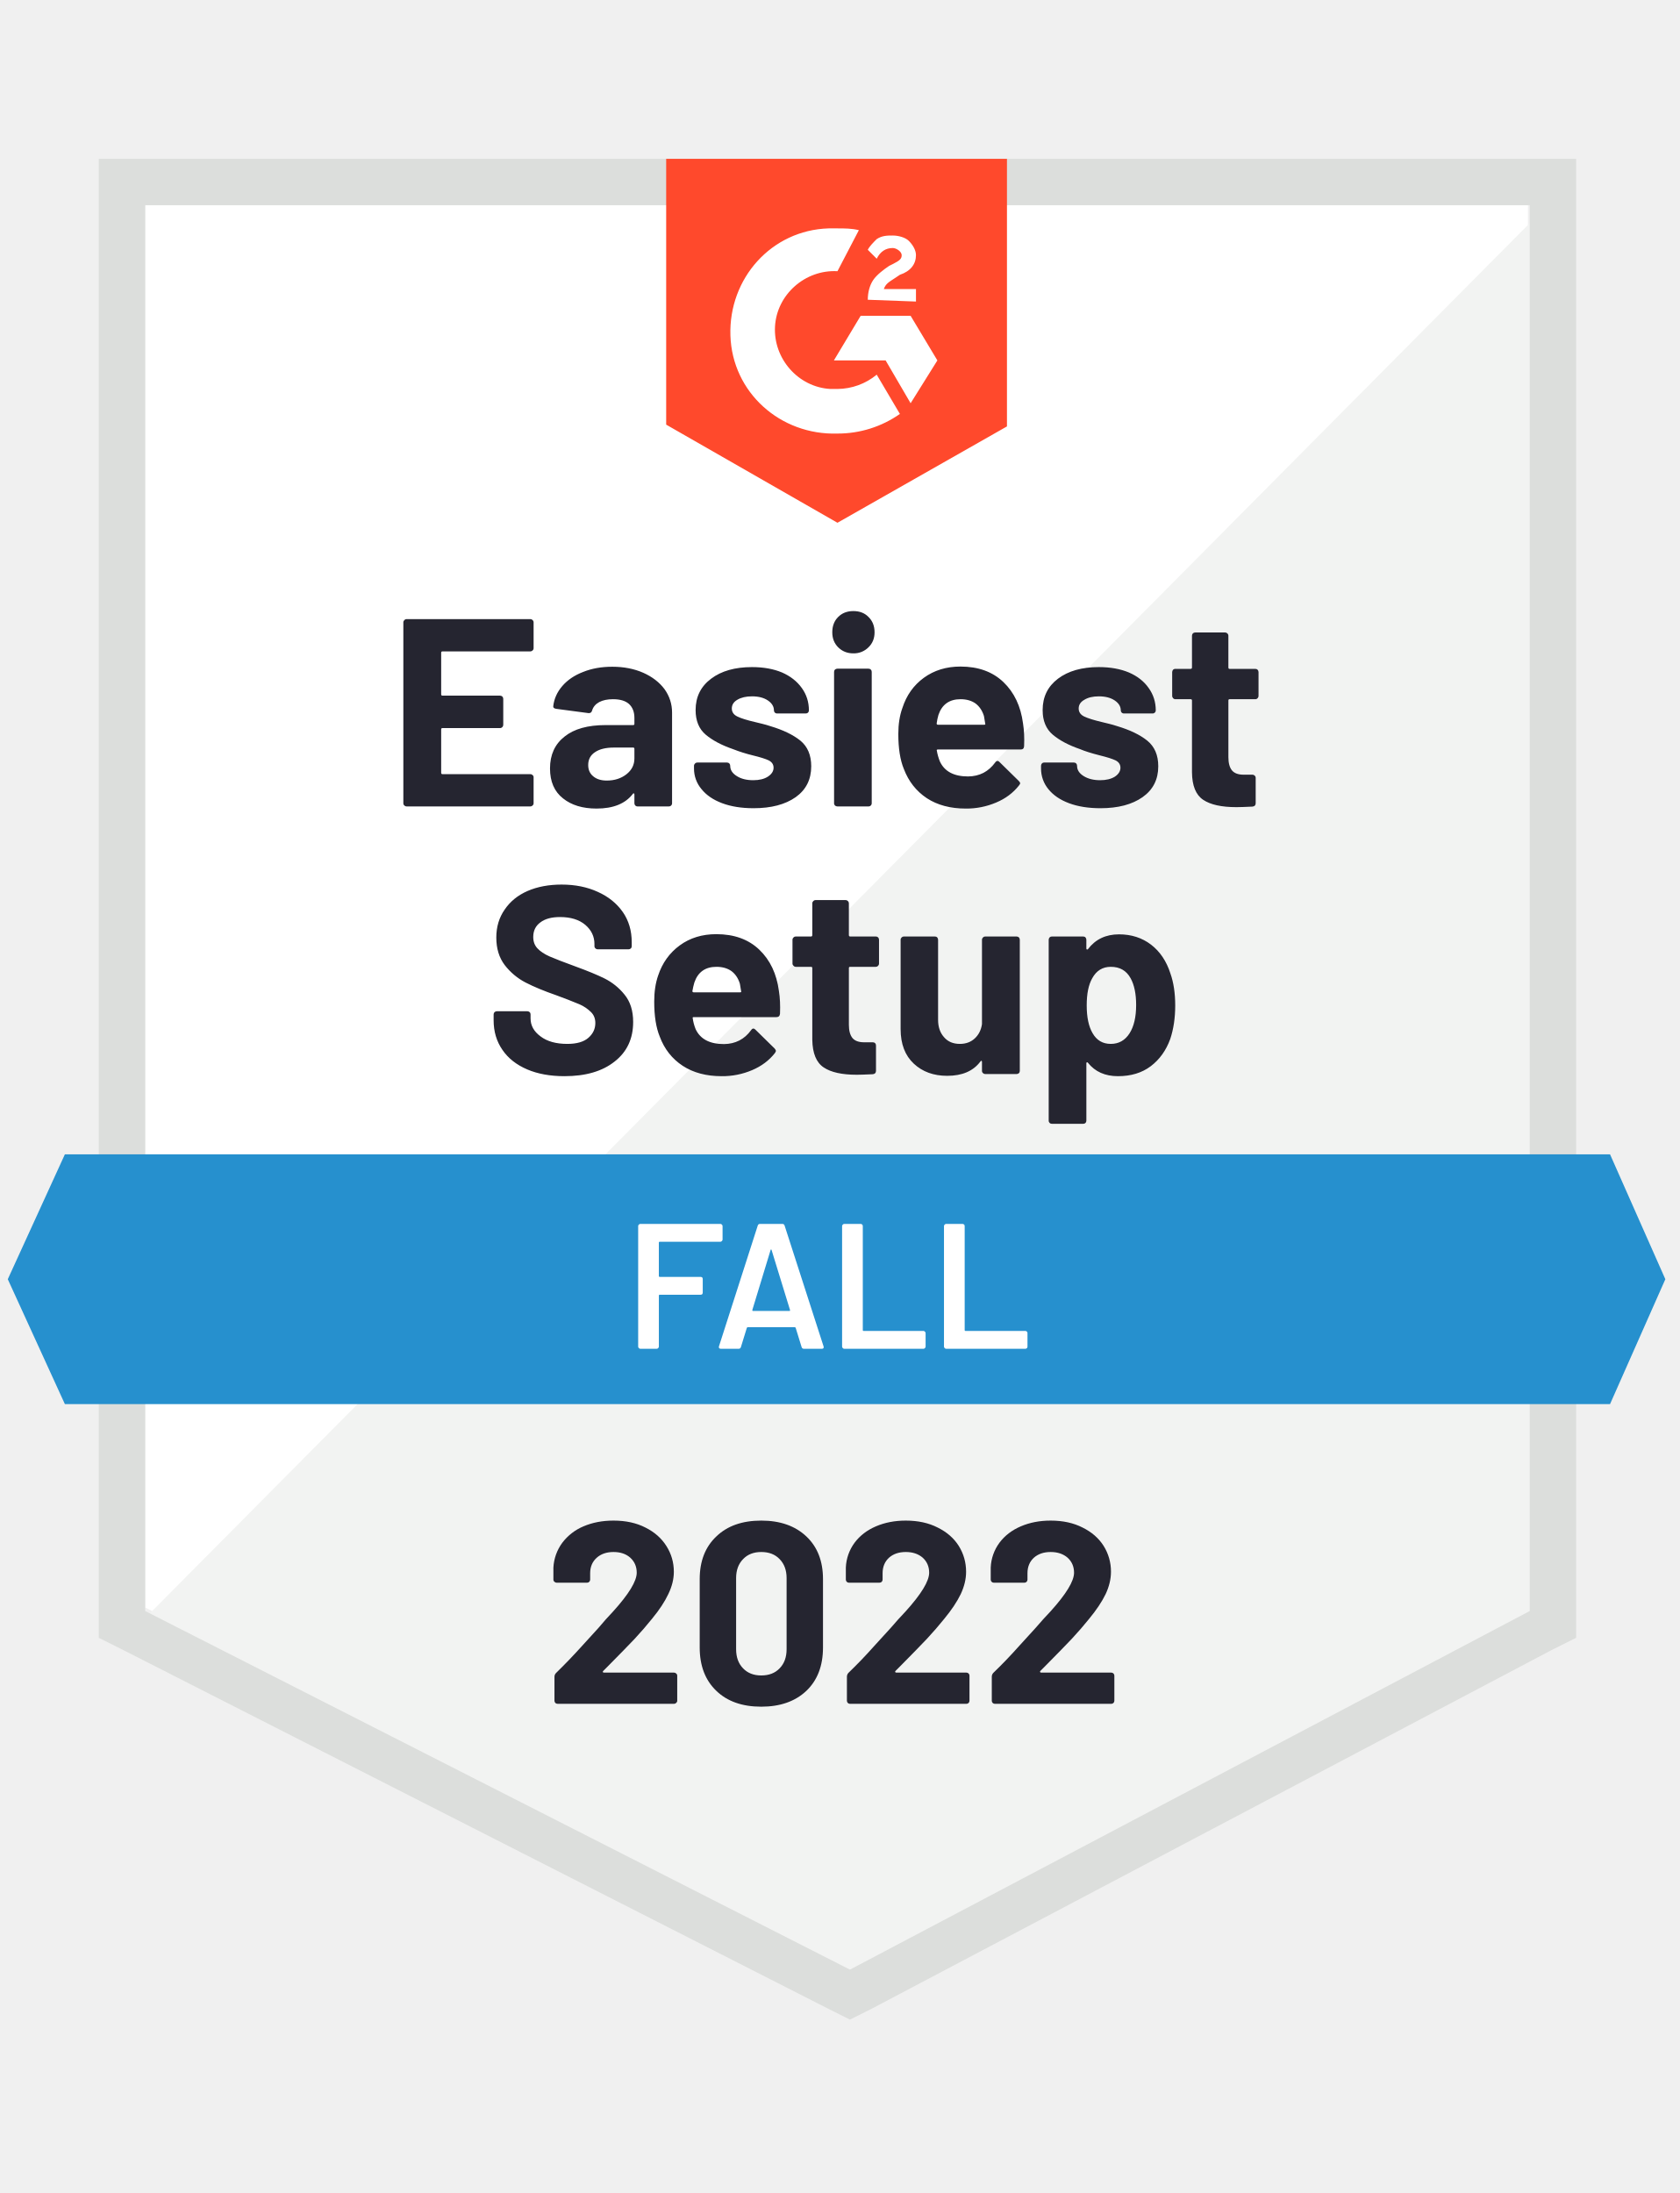
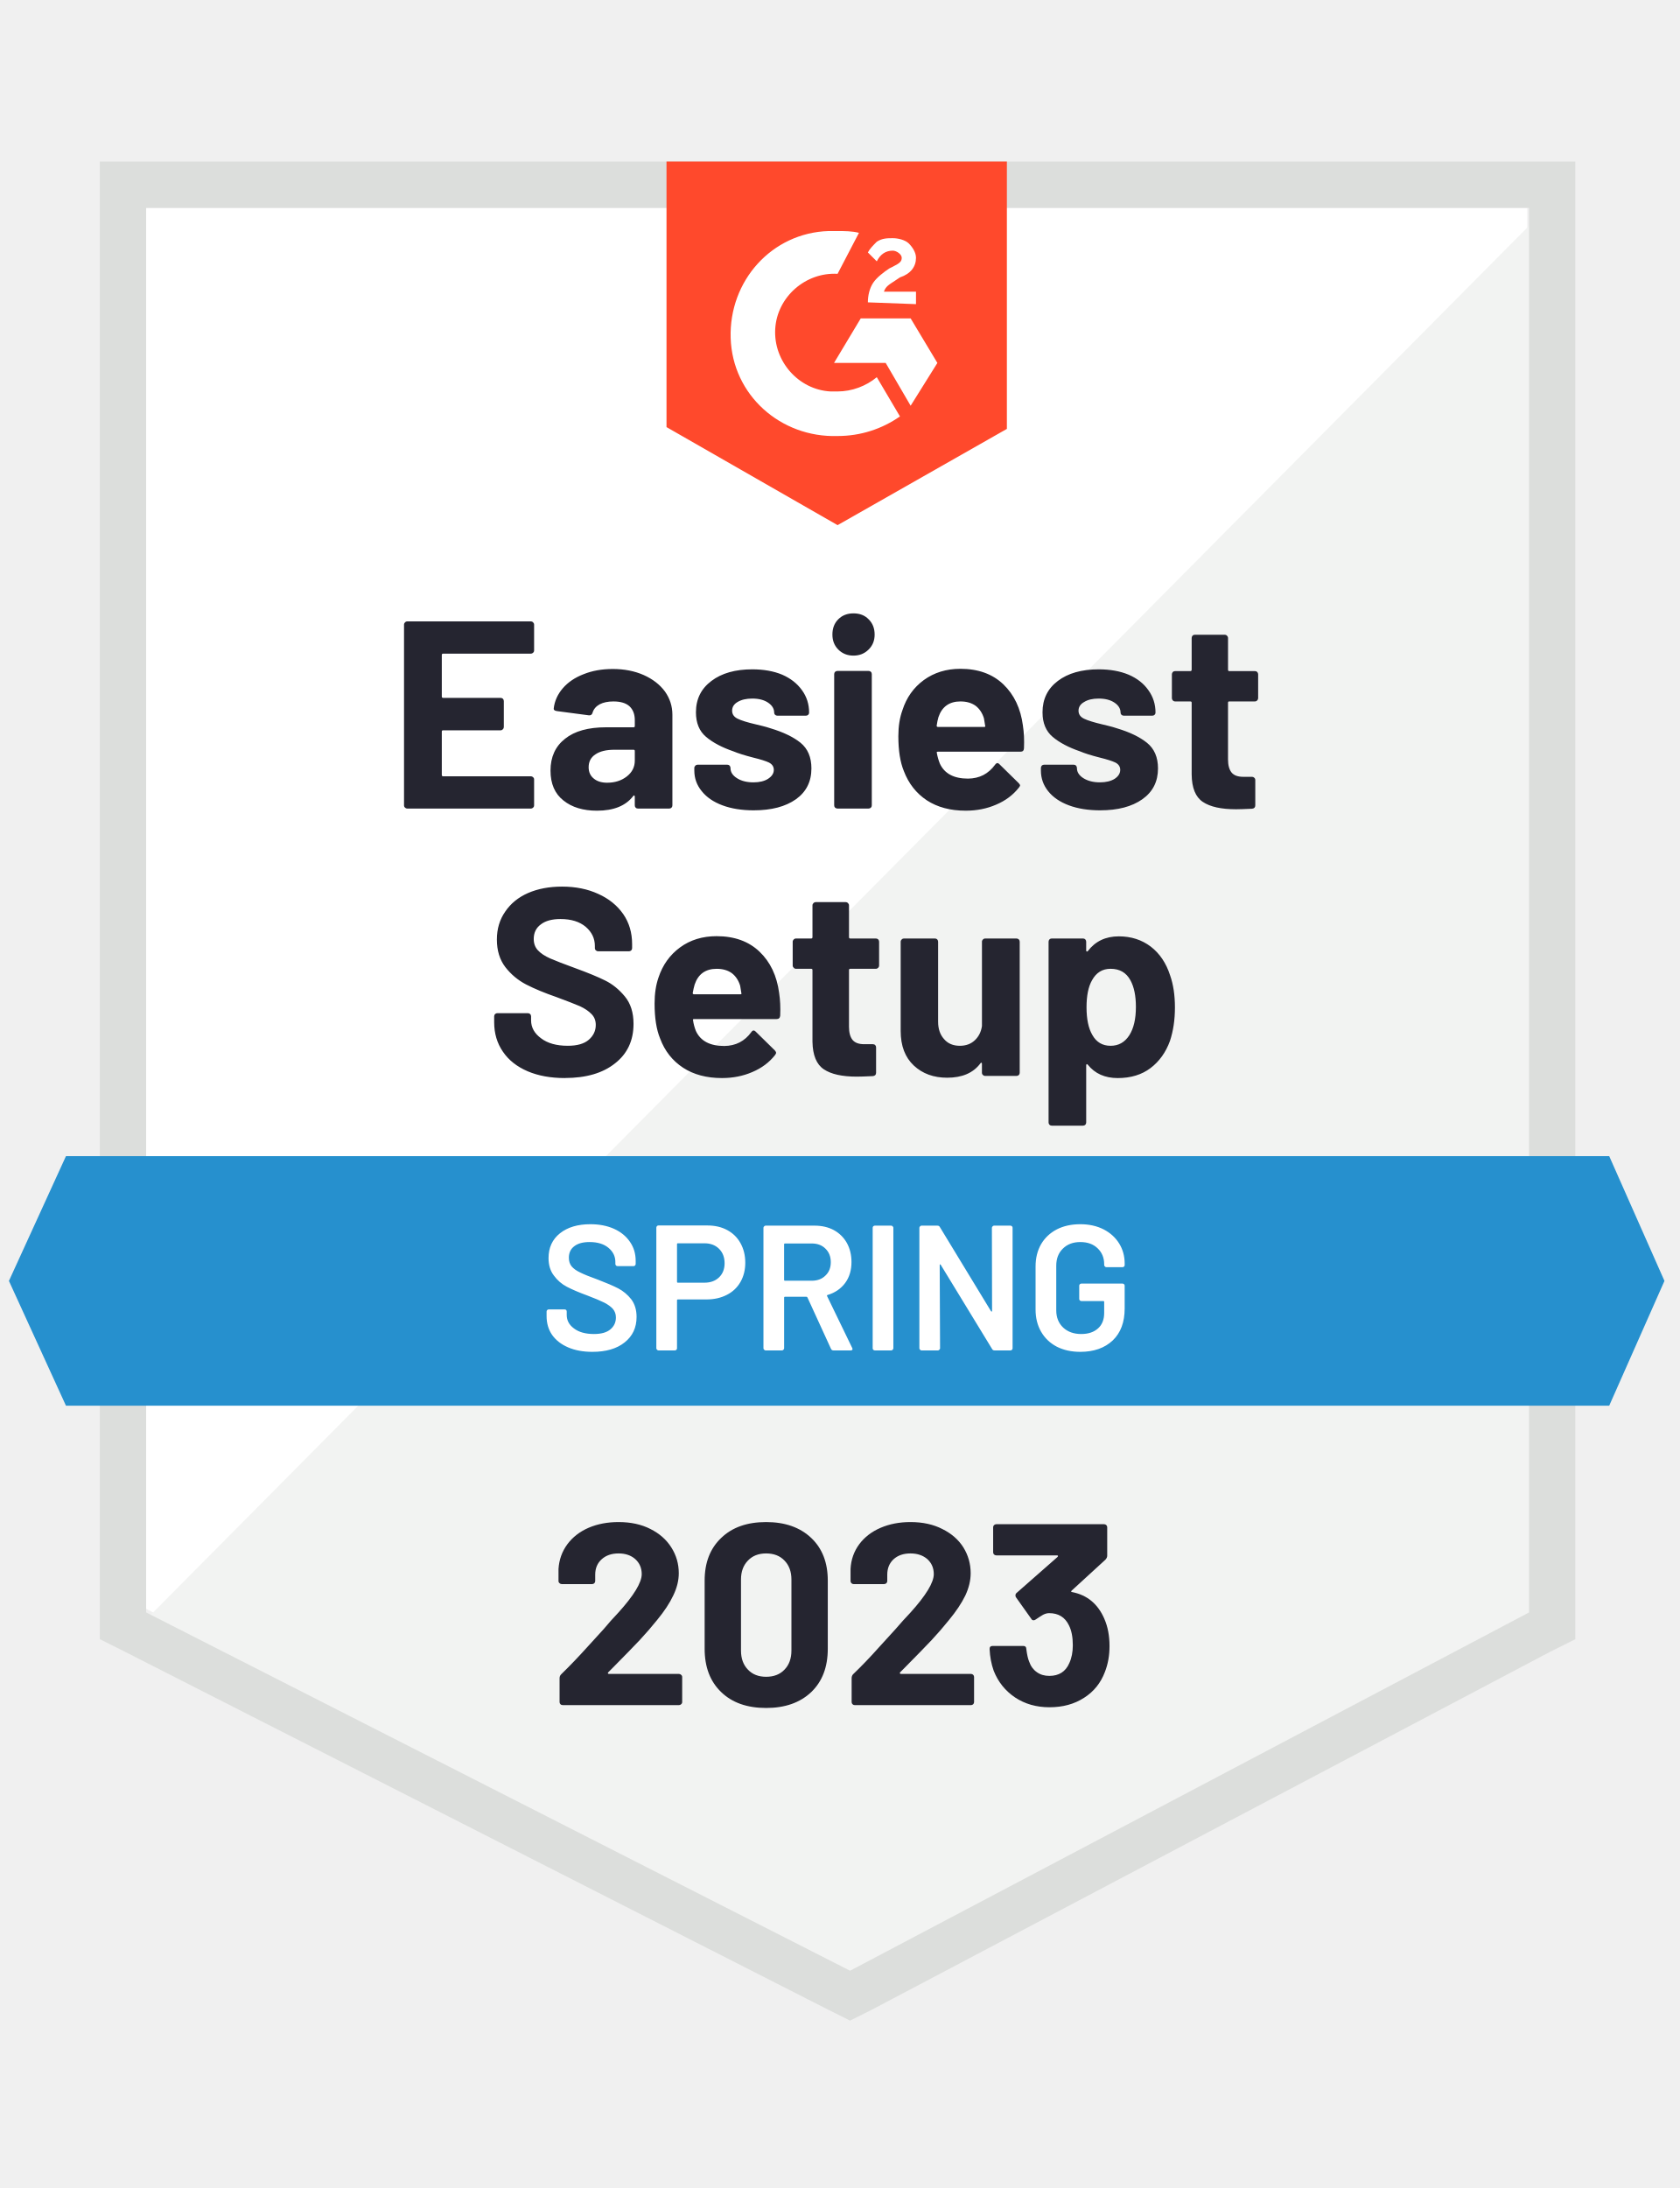
- <svg xmlns="http://www.w3.org/2000/svg" fill="none" viewBox="0 0 121 158">
-   <g clip-path="url(#clip0_824_31746)">
-     <path d="m10.458 115.815 50.772 25.836 48.845-25.836V14.785H10.458v101.03Z" fill="#fff" />
-     <path d="M111.103 15.17 9.43 117.615l52.7 26.093 48.973-25.065V15.17Z" fill="#F2F3F2" />
-     <path d="M7.116 48.46V118l1.8.9 50.772 25.836 1.543.772 1.542-.772 48.973-25.836 1.8-.9V11.442H7.116V48.46Zm3.342 67.611V14.784h99.746V116.07l-48.973 25.836-50.773-25.836Z" fill="#DCDEDC" />
-     <path d="M60.33 16.455c.515 0 1.03 0 1.543.128l-1.542 2.957c-2.314-.129-4.37 1.67-4.499 3.984-.128 2.314 1.671 4.37 3.985 4.5h.514a4.492 4.492 0 0 0 2.828-1.03l1.67 2.829a7.792 7.792 0 0 1-4.498 1.414c-4.113.128-7.584-2.957-7.712-7.07-.129-4.113 2.956-7.584 7.07-7.712h.642Zm5.271 6.298 1.928 3.214-1.928 3.085-1.8-3.085h-3.727l1.928-3.214H65.6Zm-3.085-1.157c0-.514.129-1.028.386-1.414.257-.385.77-.77 1.156-1.028l.258-.128c.514-.258.642-.386.642-.643s-.385-.514-.642-.514c-.515 0-.9.257-1.157.771l-.643-.643c.129-.257.386-.514.643-.77.385-.258.771-.258 1.157-.258.385 0 .9.128 1.156.386.258.257.515.642.515 1.028 0 .643-.386 1.157-1.157 1.414l-.386.257c-.386.257-.643.386-.771.771h2.314v.9l-3.47-.129Zm-2.185 16.068 12.211-6.942v-19.28h-24.55v19.152l12.339 7.07Z" fill="#FF492C" />
-     <path d="M115.988 83.167H4.674L.561 92.164l4.113 8.998h111.314l3.984-8.998-3.984-8.997Z" fill="#2690CE" />
-     <path d="M40.664 77.536c-1.028 0-1.924-.163-2.686-.488-.78-.335-1.376-.806-1.787-1.414-.42-.609-.63-1.316-.63-2.121v-.424c0-.069.022-.124.065-.167a.257.257 0 0 1 .167-.065h2.198c.06 0 .115.022.167.065a.226.226 0 0 1 .064.167v.282c0 .515.24.947.72 1.299.471.36 1.114.54 1.928.54.677 0 1.183-.146 1.517-.438.334-.29.501-.646.501-1.066 0-.317-.103-.579-.308-.784a2.742 2.742 0 0 0-.836-.566 40.19 40.19 0 0 0-1.684-.655c-.865-.3-1.598-.605-2.198-.913a4.533 4.533 0 0 1-1.504-1.26c-.402-.531-.604-1.19-.604-1.98 0-.77.202-1.443.604-2.017.395-.583.943-1.029 1.646-1.337.71-.309 1.53-.463 2.455-.463.976 0 1.846.176 2.609.527.763.343 1.363.827 1.8 1.453.428.617.642 1.34.642 2.172v.283a.226.226 0 0 1-.064.167.256.256 0 0 1-.167.064h-2.211a.226.226 0 0 1-.167-.064.207.207 0 0 1-.077-.167v-.154c0-.54-.219-.999-.656-1.376-.445-.377-1.054-.565-1.825-.565-.608 0-1.08.128-1.414.385-.343.249-.514.6-.514 1.054 0 .326.098.596.296.81.205.223.5.42.886.591.395.172 1.003.407 1.826.707.917.334 1.632.63 2.146.887a4.32 4.32 0 0 1 1.414 1.144c.42.506.63 1.165.63 1.98 0 1.208-.446 2.159-1.337 2.853-.882.703-2.086 1.054-3.612 1.054Zm15.45-6.131c.078.488.103 1.032.078 1.632-.017.163-.103.244-.257.244h-5.952c-.077 0-.102.03-.077.09.034.258.103.515.206.772.334.72 1.015 1.08 2.044 1.08.822-.01 1.474-.343 1.953-1.003.052-.077.107-.116.167-.116.043 0 .09.026.142.077l1.388 1.363c.06.068.09.128.09.18 0 .025-.026.077-.077.154-.42.531-.964.938-1.633 1.221a5.442 5.442 0 0 1-2.197.437c-1.106 0-2.04-.248-2.803-.745-.77-.506-1.324-1.209-1.658-2.108-.265-.643-.398-1.483-.398-2.52 0-.711.094-1.337.282-1.876.3-.909.819-1.633 1.556-2.173.737-.54 1.615-.81 2.635-.81 1.285 0 2.318.373 3.098 1.119.78.745 1.25 1.74 1.413 2.982Zm-4.498-1.748c-.806 0-1.337.377-1.594 1.13a5.607 5.607 0 0 0-.142.618c0 .06.035.09.103.09h3.33c.076 0 .102-.03.076-.09-.06-.369-.09-.549-.09-.54-.12-.386-.32-.685-.604-.9-.29-.205-.65-.308-1.08-.308Zm11.71-.232a.21.21 0 0 1-.065.155.233.233 0 0 1-.167.077h-1.85c-.06 0-.09.03-.09.09v4.087c0 .42.085.737.256.951.172.206.45.309.836.309h.63c.068 0 .124.021.167.064a.226.226 0 0 1 .064.167v1.825c0 .146-.077.228-.231.245-.54.025-.926.038-1.157.038-1.063 0-1.855-.175-2.378-.527-.532-.351-.806-1.015-.823-1.992v-5.167c0-.06-.03-.09-.09-.09h-1.105a.195.195 0 0 1-.154-.077.194.194 0 0 1-.078-.155v-1.722c0-.06.026-.116.078-.167a.21.21 0 0 1 .154-.064h1.105c.06 0 .09-.035.09-.103V65.08c0-.06.026-.116.077-.167a.21.21 0 0 1 .154-.065h2.173a.21.21 0 0 1 .154.065.233.233 0 0 1 .077.167v2.288c0 .068.03.103.09.103h1.851c.06 0 .116.021.167.064a.256.256 0 0 1 .064.167v1.722Zm7.416-1.722c0-.06.026-.116.077-.167a.21.21 0 0 1 .154-.064h2.263c.06 0 .115.021.167.064a.256.256 0 0 1 .064.167v9.447a.226.226 0 0 1-.064.168.256.256 0 0 1-.167.064h-2.263a.21.21 0 0 1-.154-.064.207.207 0 0 1-.077-.168v-.655c0-.034-.013-.056-.038-.064-.026-.009-.052.008-.078.051-.514.686-1.31 1.028-2.39 1.028-.977 0-1.779-.291-2.404-.874-.634-.59-.951-1.422-.951-2.493v-6.44c0-.06.025-.116.077-.167a.21.21 0 0 1 .154-.064h2.237c.068 0 .124.021.167.064a.256.256 0 0 1 .064.167v5.771c0 .514.142.93.424 1.247.274.326.656.489 1.144.489.437 0 .797-.133 1.08-.399.283-.266.454-.608.514-1.028v-6.08Zm13.574 2.43c.231.65.347 1.422.347 2.313 0 .891-.12 1.697-.36 2.416-.3.823-.767 1.474-1.401 1.954s-1.423.72-2.365.72c-.926 0-1.646-.321-2.16-.964-.025-.034-.051-.047-.077-.038-.026.008-.038.034-.038.077v4.126a.226.226 0 0 1-.065.167.226.226 0 0 1-.167.064h-2.25a.226.226 0 0 1-.166-.064.226.226 0 0 1-.065-.167V67.703c0-.06.022-.116.065-.167a.226.226 0 0 1 .167-.064h2.25c.068 0 .123.021.166.064a.256.256 0 0 1 .064.167v.63c0 .043.013.068.04.077.025.008.05 0 .076-.026.54-.711 1.286-1.067 2.237-1.067.891 0 1.662.249 2.313.746.643.497 1.106 1.187 1.389 2.07Zm-2.944 4.318c.317-.497.476-1.178.476-2.043 0-.806-.133-1.449-.399-1.929-.3-.548-.775-.822-1.427-.822-.59 0-1.036.274-1.336.822-.266.463-.399 1.114-.399 1.954 0 .857.142 1.525.424 2.005.292.514.729.772 1.311.772.575 0 1.024-.253 1.35-.759ZM38.441 46.7a.207.207 0 0 1-.078.167.21.21 0 0 1-.154.064h-6.337c-.06 0-.09.035-.09.103v2.982c0 .069.03.103.09.103h4.152c.06 0 .116.022.167.064a.256.256 0 0 1 .064.167v1.864a.226.226 0 0 1-.064.167.233.233 0 0 1-.167.077h-4.152c-.06 0-.09.03-.09.09v3.124c0 .068.03.103.09.103h6.337a.21.21 0 0 1 .154.064.194.194 0 0 1 .078.154v1.877a.207.207 0 0 1-.078.167.21.21 0 0 1-.154.064h-8.92a.21.21 0 0 1-.155-.064.207.207 0 0 1-.077-.167V44.836c0-.06.026-.115.078-.167a.21.21 0 0 1 .154-.064h8.92a.21.21 0 0 1 .154.064.233.233 0 0 1 .078.167V46.7Zm5.668 1.337c.831 0 1.577.145 2.237.437.65.291 1.16.685 1.53 1.182.36.506.54 1.067.54 1.684v6.53a.226.226 0 0 1-.065.167.226.226 0 0 1-.167.064h-2.25a.226.226 0 0 1-.167-.064.226.226 0 0 1-.064-.167v-.63c0-.043-.013-.069-.039-.077-.025-.017-.051-.004-.077.039-.54.702-1.41 1.053-2.609 1.053-1.003 0-1.808-.244-2.416-.732-.626-.489-.939-1.208-.939-2.16 0-.985.352-1.752 1.054-2.3.686-.549 1.671-.823 2.956-.823h1.98c.06 0 .09-.03.09-.09v-.424c0-.429-.129-.763-.386-1.003-.257-.231-.642-.347-1.157-.347-.394 0-.724.069-.99.206-.265.145-.436.347-.513.604-.035.137-.12.201-.257.193l-2.327-.309c-.154-.026-.227-.086-.218-.18.06-.54.278-1.028.655-1.465.377-.437.878-.776 1.504-1.015.617-.249 1.315-.373 2.095-.373Zm-.398 8.2c.557 0 1.028-.15 1.414-.45.385-.3.578-.68.578-1.143v-.694c0-.06-.03-.09-.09-.09h-1.388c-.583 0-1.037.11-1.363.334-.325.214-.488.522-.488.925 0 .343.12.613.36.81.24.206.565.308.977.308Zm10.578 1.993c-.865 0-1.62-.12-2.262-.36-.643-.24-1.14-.579-1.491-1.016a2.281 2.281 0 0 1-.54-1.49v-.193c0-.06.026-.116.077-.167a.21.21 0 0 1 .154-.065h2.147c.069 0 .124.022.167.065a.256.256 0 0 1 .064.167v.012c0 .292.159.536.476.733.308.197.703.296 1.183.296.437 0 .788-.086 1.054-.257.274-.18.41-.395.41-.643 0-.231-.115-.407-.346-.527-.231-.111-.613-.231-1.144-.36a11.06 11.06 0 0 1-1.427-.45c-.822-.283-1.478-.63-1.967-1.041-.488-.411-.732-1.003-.732-1.774 0-.951.373-1.705 1.118-2.262.737-.557 1.718-.836 2.944-.836.822 0 1.542.129 2.159.386.608.266 1.084.639 1.427 1.118.343.472.514 1.011.514 1.62a.21.21 0 0 1-.064.154.226.226 0 0 1-.167.064h-2.057a.226.226 0 0 1-.167-.064.21.21 0 0 1-.064-.154c0-.283-.146-.523-.437-.72-.292-.197-.673-.296-1.144-.296-.429 0-.78.082-1.054.245-.266.154-.399.364-.399.63 0 .257.133.45.399.578.257.129.698.266 1.324.411.137.035.295.073.475.116.18.043.373.099.579.167.916.274 1.636.621 2.159 1.041.523.429.784 1.046.784 1.851 0 .951-.373 1.692-1.118 2.224-.754.531-1.766.797-3.034.797Zm7.185-11.157c-.436 0-.8-.146-1.092-.437-.283-.283-.424-.643-.424-1.08 0-.454.141-.823.424-1.105.283-.283.647-.425 1.093-.425.454 0 .818.142 1.092.424.291.283.437.652.437 1.106 0 .437-.145.797-.437 1.08a1.483 1.483 0 0 1-1.093.437ZM60.319 58.1a.256.256 0 0 1-.167-.064.226.226 0 0 1-.065-.167v-9.46c0-.07.022-.125.065-.168a.256.256 0 0 1 .167-.064h2.25c.068 0 .123.022.166.064a.226.226 0 0 1 .064.168v9.46a.226.226 0 0 1-.064.167.226.226 0 0 1-.167.064h-2.25Zm13.38-5.977c.078.489.103 1.033.078 1.633-.009.163-.09.244-.245.244h-5.964c-.077 0-.103.03-.077.09.043.257.116.514.219.771.334.72 1.01 1.08 2.03 1.08.823-.009 1.474-.343 1.954-1.003.052-.077.112-.115.18-.115.034 0 .077.025.129.077l1.388 1.362c.069.069.103.129.103.18 0 .026-.03.077-.09.154-.42.532-.964.939-1.633 1.221a5.44 5.44 0 0 1-2.198.438c-1.105 0-2.04-.249-2.802-.746-.762-.506-1.315-1.208-1.658-2.108-.265-.643-.398-1.483-.398-2.52 0-.71.098-1.336.295-1.876.292-.908.806-1.633 1.543-2.172.745-.54 1.624-.81 2.635-.81 1.285 0 2.318.373 3.097 1.118.78.746 1.252 1.74 1.414 2.982ZM69.2 50.376c-.806 0-1.337.377-1.594 1.131a4.287 4.287 0 0 0-.129.617c0 .06.03.09.09.09h3.342c.069 0 .09-.03.064-.09-.06-.368-.09-.548-.09-.54-.12-.385-.32-.685-.604-.9-.291-.205-.65-.308-1.08-.308Zm10.077 7.854c-.865 0-1.62-.12-2.262-.36-.643-.24-1.14-.579-1.491-1.016a2.315 2.315 0 0 1-.527-1.49v-.193c0-.06.021-.116.064-.167a.226.226 0 0 1 .167-.065h2.134c.068 0 .124.022.167.065a.256.256 0 0 1 .064.167v.012c0 .292.159.536.476.733.317.197.711.296 1.182.296.437 0 .793-.086 1.067-.257.266-.18.399-.395.399-.643 0-.231-.116-.407-.347-.527-.232-.111-.609-.231-1.132-.36-.608-.154-1.084-.304-1.426-.45-.823-.283-1.478-.63-1.967-1.041-.488-.411-.733-1.003-.733-1.774 0-.951.369-1.705 1.106-2.262.737-.557 1.718-.836 2.943-.836.823 0 1.543.129 2.16.386.617.266 1.092.639 1.427 1.118.342.472.514 1.011.514 1.62a.21.21 0 0 1-.065.154.226.226 0 0 1-.167.064h-2.056a.226.226 0 0 1-.167-.064.21.21 0 0 1-.065-.154c0-.283-.145-.523-.437-.72-.291-.197-.672-.296-1.144-.296-.428 0-.775.082-1.04.245-.275.154-.412.364-.412.63 0 .257.133.45.398.578.266.129.707.266 1.324.411.137.035.296.073.476.116.18.043.373.099.578.167.917.274 1.637.621 2.16 1.041.531.429.797 1.046.797 1.851 0 .951-.377 1.692-1.131 2.224-.755.531-1.766.797-3.034.797Zm11.388-8.085a.21.21 0 0 1-.064.154.207.207 0 0 1-.167.077h-1.85c-.06 0-.09.03-.09.09v4.088c0 .42.085.736.256.95.172.206.45.31.836.31h.642a.21.21 0 0 1 .155.063.207.207 0 0 1 .077.168v1.825c0 .146-.077.227-.232.244-.54.026-.925.039-1.156.039-1.072 0-1.868-.176-2.391-.527-.531-.352-.802-1.016-.81-1.993v-5.167c0-.06-.034-.09-.103-.09h-1.093a.207.207 0 0 1-.166-.077.21.21 0 0 1-.065-.154v-1.723c0-.06.022-.115.064-.167a.226.226 0 0 1 .168-.064h1.092c.069 0 .103-.034.103-.103V45.8c0-.06.021-.115.064-.167a.226.226 0 0 1 .167-.064h2.16a.21.21 0 0 1 .154.064.233.233 0 0 1 .077.167v2.288c0 .069.03.103.09.103h1.851c.069 0 .124.021.167.064a.256.256 0 0 1 .064.167v1.723Z" fill="#252530" />
-     <path d="M52.053 89.31a.122.122 0 0 1-.051.103.122.122 0 0 1-.103.052h-4.37c-.043 0-.065.021-.065.064v2.404c0 .042.022.064.065.064h2.943c.043 0 .081.013.116.038a.188.188 0 0 1 .038.116v.977a.188.188 0 0 1-.038.116.188.188 0 0 1-.116.038H47.53c-.043 0-.065.022-.065.064v3.677a.122.122 0 0 1-.051.102.122.122 0 0 1-.103.052h-1.183a.122.122 0 0 1-.102-.052.122.122 0 0 1-.052-.102v-8.69c0-.042.017-.077.052-.102a.122.122 0 0 1 .102-.052H51.9c.043 0 .077.017.103.052.034.025.051.06.051.102v.977Zm5.861 7.867c-.085 0-.141-.043-.167-.129l-.424-1.375c-.017-.034-.038-.052-.064-.052h-3.394c-.025 0-.047.018-.064.052l-.424 1.375c-.026.086-.081.129-.167.129h-1.285c-.052 0-.09-.017-.116-.052-.026-.025-.03-.068-.013-.128l2.79-8.69c.025-.085.08-.128.166-.128h1.607c.086 0 .142.043.167.129l2.802 8.689a.142.142 0 0 1 .013.064c0 .077-.047.116-.141.116h-1.286ZM54.2 94.375c-.009.051.008.077.051.077h2.61c.05 0 .068-.026.05-.077l-1.323-4.306c-.009-.035-.022-.052-.039-.052s-.03.017-.038.052L54.2 94.375Zm6.62 2.802a.122.122 0 0 1-.103-.052.122.122 0 0 1-.052-.102v-8.69c0-.042.017-.077.052-.102a.122.122 0 0 1 .102-.052h1.183a.16.16 0 0 1 .116.052c.025.025.038.06.038.102v7.494c0 .043.022.064.064.064h4.306c.043 0 .078.018.103.052.034.026.052.06.052.103v.977a.122.122 0 0 1-.052.102.122.122 0 0 1-.103.052H60.82Zm7.339 0a.122.122 0 0 1-.103-.052.122.122 0 0 1-.051-.102v-8.69c0-.042.017-.077.051-.102a.122.122 0 0 1 .103-.052h1.182a.16.16 0 0 1 .116.052c.026.025.039.06.039.102v7.494c0 .043.021.064.064.064h4.306a.16.16 0 0 1 .116.052c.025.026.038.06.038.103v.977a.139.139 0 0 1-.038.102.16.16 0 0 1-.116.052h-5.707Z" fill="#fff" />
-     <path d="M43.453 120.391c-.025.026-.034.052-.025.077a.086.086 0 0 0 .077.039h5.051a.21.21 0 0 1 .155.064.194.194 0 0 1 .077.154v1.813c0 .06-.026.111-.077.154a.21.21 0 0 1-.155.064h-8.38a.225.225 0 0 1-.167-.064.21.21 0 0 1-.065-.154v-1.723c0-.111.039-.205.116-.282a41.849 41.849 0 0 0 1.864-1.941 93.678 93.678 0 0 1 1.195-1.311c.343-.412.694-.806 1.054-1.183 1.131-1.251 1.697-2.181 1.697-2.789 0-.437-.154-.797-.463-1.08-.308-.274-.711-.411-1.208-.411s-.9.137-1.208.411c-.317.283-.476.656-.476 1.118v.463a.21.21 0 0 1-.064.154.21.21 0 0 1-.154.065h-2.198a.21.21 0 0 1-.155-.065.194.194 0 0 1-.077-.154v-.874a3.305 3.305 0 0 1 .643-1.787 3.706 3.706 0 0 1 1.53-1.182c.642-.274 1.362-.412 2.159-.412.883 0 1.65.168 2.3.502.652.325 1.153.767 1.505 1.324.36.565.54 1.186.54 1.863 0 .523-.133 1.059-.399 1.607-.257.549-.647 1.14-1.17 1.774-.385.48-.8.96-1.246 1.44-.446.471-1.11 1.152-1.993 2.043l-.282.283Zm11.389 2.571c-1.371 0-2.45-.381-3.24-1.144-.796-.763-1.195-1.804-1.195-3.124v-4.923c0-1.293.399-2.318 1.196-3.072.788-.762 1.868-1.144 3.239-1.144 1.362 0 2.446.382 3.252 1.144.797.754 1.195 1.779 1.195 3.072v4.923c0 1.32-.398 2.361-1.195 3.124-.806.763-1.89 1.144-3.252 1.144Zm0-2.25c.557 0 .998-.171 1.324-.514.334-.342.501-.801.501-1.375v-5.129c0-.565-.167-1.019-.501-1.362-.326-.343-.767-.514-1.324-.514-.548 0-.986.171-1.311.514-.334.343-.501.797-.501 1.362v5.129c0 .574.167 1.033.5 1.375.326.343.764.514 1.312.514Zm9.666-.321c-.026.026-.03.052-.013.077.009.026.034.039.077.039h5.052a.21.21 0 0 1 .154.064.21.21 0 0 1 .064.154v1.813a.21.21 0 0 1-.064.154.21.21 0 0 1-.154.064H61.23a.21.21 0 0 1-.154-.064.21.21 0 0 1-.064-.154v-1.723c0-.111.034-.205.103-.282a34.519 34.519 0 0 0 1.863-1.941 93.006 93.006 0 0 1 1.196-1.311c.351-.412.707-.806 1.067-1.183 1.13-1.251 1.696-2.181 1.696-2.789 0-.437-.154-.797-.462-1.08-.317-.274-.724-.411-1.221-.411-.498 0-.9.137-1.209.411-.308.283-.462.656-.462 1.118v.463a.21.21 0 0 1-.065.154.226.226 0 0 1-.167.065h-2.198a.21.21 0 0 1-.154-.065.21.21 0 0 1-.064-.154v-.874a3.224 3.224 0 0 1 .63-1.787c.385-.514.9-.908 1.542-1.182.643-.274 1.358-.412 2.147-.412.882 0 1.649.168 2.3.502.66.325 1.166.767 1.517 1.324.351.565.527 1.186.527 1.863 0 .523-.129 1.059-.386 1.607-.265.549-.66 1.14-1.182 1.774-.386.48-.801.96-1.247 1.44-.445.471-1.11 1.152-1.992 2.043l-.283.283Zm10.437 0c-.025.026-.03.052-.013.077.009.026.035.039.078.039h5.051a.21.21 0 0 1 .154.064.21.21 0 0 1 .064.154v1.813a.21.21 0 0 1-.064.154.21.21 0 0 1-.154.064h-8.394a.21.21 0 0 1-.154-.064.21.21 0 0 1-.064-.154v-1.723a.41.41 0 0 1 .103-.282 34.448 34.448 0 0 0 1.864-1.941 93.678 93.678 0 0 1 1.195-1.311c.351-.412.707-.806 1.067-1.183 1.131-1.251 1.697-2.181 1.697-2.789 0-.437-.155-.797-.463-1.08-.317-.274-.724-.411-1.221-.411-.497 0-.9.137-1.209.411-.308.283-.462.656-.462 1.118v.463a.21.21 0 0 1-.064.154.226.226 0 0 1-.168.065H71.59a.21.21 0 0 1-.154-.065.21.21 0 0 1-.064-.154v-.874a3.223 3.223 0 0 1 .63-1.787c.385-.514.9-.908 1.542-1.182.643-.274 1.358-.412 2.147-.412.882 0 1.65.168 2.3.502.66.325 1.166.767 1.517 1.324a3.46 3.46 0 0 1 .527 1.863c0 .523-.128 1.059-.385 1.607-.266.549-.66 1.14-1.183 1.774-.385.48-.801.96-1.247 1.44-.445.471-1.11 1.152-1.992 2.043l-.283.283Z" fill="#252530" />
+ <svg xmlns="http://www.w3.org/2000/svg" fill="none" viewBox="0 0 139 181">
+   <g clip-path="url(#clip0_1616_33443)">
+     <path fill="#fff" d="m12.093 133.093 58.243 29.638 56.032-29.638V17.196H12.093V133.093Z" />
+     <path fill="#F2F3F2" d="M127.548 17.638 10.913 135.157l60.455 29.933 56.179-28.753V17.638Z" />
+     <path fill="#DCDEDC" d="M8.259 55.828V135.6l2.064 1.032 58.243 29.638 1.769.885 1.769-.885 56.179-29.638 2.064-1.032V13.362H8.259v42.466ZM12.093 133.388V17.196h114.423V133.388l-56.179 29.638-58.243-29.638Z" />
+     <path fill="#FF492C" d="M69.304 19.113c.59 0 1.18 0 1.769.147l-1.769 3.391c-2.654-.147-5.013 1.917-5.161 4.571-.147 2.654 1.917 5.013 4.571 5.161h.59c1.18 0 2.359-.442 3.244-1.18l1.917 3.244c-1.474 1.032-3.244 1.622-5.161 1.622-4.718.147-8.7-3.391-8.847-8.11-.147-4.718 3.391-8.7 8.11-8.847h.737Zm6.045 7.225 2.212 3.686-2.212 3.539-2.064-3.539h-4.276l2.212-3.686h4.129ZM71.811 25.011c0-.59.147-1.18.442-1.622.295-.442.885-.885 1.327-1.18l.295-.147c.59-.295.737-.442.737-.737 0-.295-.442-.59-.737-.59-.59 0-1.032.295-1.327.885l-.737-.737c.147-.295.442-.59.737-.885.442-.295.885-.295 1.327-.295.442 0 1.032.147 1.327.442.295.295.59.737.59 1.18 0 .737-.442 1.327-1.327 1.622l-.442.295c-.442.295-.737.442-.885.885h2.654v1.032l-3.981-.147Zm-2.507 18.431 14.008-7.962V13.362H55.149v21.97l14.155 8.11Z" />
+     <path fill="#2690CE" d="M133.151 95.64H5.458L.739 105.962l4.718 10.321H133.151l4.571-10.321-4.571-10.322Z" />
+     <path fill="#252530" d="M46.744 89.181c-1.18 0-2.207-.187-3.082-.56-.894-.383-1.578-.924-2.05-1.622-.482-.698-.723-1.509-.723-2.433v-.487c0-.079.025-.142.074-.192.059-.049.123-.074.192-.074h2.522c.069 0 .133.025.192.074.049.049.074.113.074.192v.324c0 .59.275 1.086.826 1.489.541.413 1.278.619 2.212.619.777 0 1.357-.167 1.74-.501.383-.334.575-.742.575-1.224 0-.364-.118-.664-.354-.899-.236-.246-.555-.462-.958-.649-.413-.177-1.057-.428-1.932-.752-.993-.344-1.833-.693-2.521-1.047-.678-.354-1.253-.836-1.725-1.445-.462-.61-.693-1.366-.693-2.271 0-.885.231-1.656.693-2.315.452-.668 1.081-1.18 1.887-1.534.816-.354 1.755-.531 2.816-.531 1.121 0 2.118.202 2.993.605.875.393 1.563.949 2.064 1.666.491.708.737 1.538.737 2.492v.324c0 .079-.025.142-.074.192-.059.049-.123.074-.192.074h-2.536c-.079 0-.142-.025-.192-.074-.059-.049-.088-.113-.088-.192v-.177c0-.619-.251-1.145-.752-1.578-.511-.432-1.209-.649-2.094-.649-.698 0-1.239.147-1.622.442-.393.285-.59.688-.59 1.209 0 .373.113.683.339.929.236.256.575.482 1.017.678.452.197 1.15.467 2.094.811 1.052.383 1.873.723 2.462 1.017.6.295 1.14.732 1.622 1.312.482.58.723 1.337.723 2.271 0 1.386-.511 2.477-1.534 3.273-1.012.806-2.394 1.209-4.143 1.209Zm17.724-7.033c.088.56.118 1.185.088 1.873-.02.187-.118.28-.295.28h-6.827c-.088 0-.118.034-.088.103.039.295.118.59.236.885.383.826 1.165 1.239 2.345 1.239.944-.01 1.691-.393 2.241-1.15.059-.088.123-.133.192-.133.049 0 .103.029.162.088l1.593 1.563c.069.079.103.147.103.206 0 .029-.029.088-.088.177-.482.61-1.106 1.076-1.873 1.401-.767.334-1.607.501-2.521.501-1.268 0-2.34-.285-3.215-.855-.885-.58-1.519-1.386-1.902-2.418-.305-.737-.457-1.701-.457-2.89 0-.816.108-1.534.324-2.153.344-1.042.939-1.873 1.784-2.492.845-.619 1.853-.929 3.023-.929 1.474 0 2.659.428 3.554 1.283.894.855 1.435 1.996 1.622 3.421Zm-5.161-2.005c-.924 0-1.534.432-1.828 1.298-.059.197-.113.432-.162.708 0 .069.039.103.118.103h3.819c.088 0 .118-.034.088-.103-.069-.423-.103-.629-.103-.619-.138-.442-.369-.786-.693-1.032-.334-.236-.747-.354-1.238-.354Zm13.433-.265c0 .069-.025.128-.074.177-.059.059-.123.088-.192.088h-2.123c-.069 0-.103.034-.103.103v4.689c0 .482.098.845.295 1.091.197.236.516.354.958.354h.723c.079 0 .143.025.192.074.049.049.074.113.074.192v2.094c0 .167-.088.261-.265.28-.619.029-1.062.044-1.327.044-1.219 0-2.128-.202-2.728-.605-.61-.403-.924-1.165-.944-2.285v-5.928c0-.069-.034-.103-.103-.103h-1.268c-.069 0-.128-.029-.177-.088-.059-.049-.088-.108-.088-.177v-1.976c0-.069.029-.133.088-.192.049-.049.108-.074.177-.074h1.268c.069 0 .103-.039.103-.118v-2.625c0-.069.029-.133.088-.192.049-.049.108-.074.177-.074h2.492c.069 0 .128.025.177.074.059.059.088.123.088.192v2.625c0 .079.034.118.103.118h2.123c.069 0 .133.025.192.074.049.059.074.123.074.192v1.976Zm8.508-1.976c0-.069.029-.133.088-.192.049-.049.108-.074.177-.074h2.595c.069 0 .133.025.192.074.049.059.074.123.074.192v10.838c0 .079-.025.142-.074.192-.059.049-.123.074-.192.074h-2.595c-.069 0-.128-.025-.177-.074-.059-.049-.088-.113-.088-.192v-.752c0-.039-.015-.064-.044-.074-.029-.01-.059.01-.088.059-.59.786-1.504 1.18-2.743 1.18-1.121 0-2.04-.334-2.757-1.003-.727-.678-1.091-1.632-1.091-2.861v-7.387c0-.069.029-.133.088-.192.049-.049.108-.074.177-.074h2.566c.079 0 .142.025.192.074.049.059.074.123.074.192v6.62c0 .59.162 1.067.487 1.43.315.374.752.56 1.312.56.501 0 .914-.152 1.239-.457.324-.305.521-.698.59-1.18v-6.974Zm15.571 2.787c.265.747.398 1.632.398 2.654 0 1.022-.138 1.946-.413 2.772-.344.944-.88 1.691-1.607 2.241-.727.55-1.632.826-2.713.826-1.062 0-1.887-.369-2.477-1.106-.029-.039-.059-.054-.088-.044-.029.01-.044.039-.044.088v4.733c0 .079-.025.142-.074.192-.049.049-.113.074-.192.074H87.028c-.079 0-.142-.025-.192-.074-.049-.049-.074-.113-.074-.192V77.901c0-.069.025-.133.074-.192.049-.049.113-.074.192-.074h2.58c.079 0 .142.025.192.074.049.059.074.123.074.192v.723c0 .049.015.079.044.088.029.01.059 0 .088-.029.619-.816 1.474-1.224 2.566-1.224 1.022 0 1.907.285 2.654.855.737.57 1.268 1.361 1.593 2.374Zm-3.377 4.954c.364-.57.546-1.352.546-2.345 0-.924-.152-1.661-.457-2.212-.344-.629-.89-.944-1.637-.944-.678 0-1.189.315-1.534.944-.305.531-.457 1.278-.457 2.241 0 .983.162 1.75.487 2.3.334.59.836.885 1.504.885.659 0 1.175-.29 1.548-.87ZM44.193 53.807c0 .079-.029.143-.088.192-.049.049-.108.074-.177.074h-7.269c-.069 0-.103.039-.103.118v3.421c0 .079.034.118.103.118h4.763c.069 0 .133.025.192.074.049.059.074.123.074.192v2.138c0 .079-.025.143-.074.192-.059.059-.123.088-.192.088h-4.763c-.069 0-.103.034-.103.103v3.583c0 .079.034.118.103.118h7.269c.069 0 .128.025.177.074.059.049.088.108.088.177v2.153c0 .079-.029.142-.088.192-.049.049-.108.074-.177.074H33.695c-.069 0-.128-.025-.177-.074-.059-.049-.088-.113-.088-.192V51.669c0-.069.029-.133.088-.192.049-.049.108-.074.177-.074h10.233c.069 0 .128.025.177.074.059.059.088.123.088.192v2.138Zm6.503 1.534c.954 0 1.809.167 2.566.501.747.334 1.332.786 1.755 1.357.413.58.619 1.224.619 1.932v7.491c0 .079-.025.142-.074.192-.049.049-.113.074-.192.074h-2.58c-.079 0-.143-.025-.192-.074-.049-.049-.074-.113-.074-.192v-.723c0-.049-.015-.079-.044-.088-.029-.02-.059-.005-.088.044-.619.806-1.617 1.209-2.993 1.209-1.15 0-2.074-.28-2.772-.84-.718-.56-1.076-1.386-1.076-2.477 0-1.131.403-2.01 1.209-2.639.786-.629 1.917-.944 3.391-.944h2.271c.069 0 .103-.034.103-.103v-.487c0-.491-.147-.875-.442-1.15-.295-.265-.737-.398-1.327-.398-.452 0-.831.079-1.135.236-.305.167-.501.398-.59.693-.039.157-.138.231-.295.221l-2.669-.354c-.177-.029-.261-.098-.251-.206.069-.619.32-1.18.752-1.681.432-.501 1.008-.89 1.725-1.165.708-.285 1.509-.428 2.404-.428Zm-.457 9.408c.639 0 1.18-.172 1.622-.516.442-.344.664-.781.664-1.312v-.796c0-.069-.034-.103-.103-.103h-1.593c-.668 0-1.19.128-1.563.383-.374.246-.56.6-.56 1.062 0 .393.138.703.413.929.275.236.649.354 1.121.354Zm12.135 2.285c-.993 0-1.858-.138-2.595-.413-.737-.275-1.307-.663-1.71-1.165-.413-.501-.619-1.071-.619-1.71v-.221c0-.069.029-.133.088-.192.049-.049.108-.074.177-.074h2.462c.079 0 .143.025.192.074.049.059.074.123.074.192v.015c0 .334.182.614.546.84.354.226.806.339 1.357.339.501 0 .904-.098 1.209-.295.315-.206.472-.452.472-.737 0-.265-.133-.467-.398-.605-.265-.128-.703-.265-1.312-.413-.688-.177-1.234-.349-1.637-.516-.944-.324-1.696-.723-2.256-1.194-.56-.472-.84-1.15-.84-2.035 0-1.091.428-1.956 1.283-2.595.845-.639 1.971-.959 3.377-.959.944 0 1.77.147 2.477.442.698.305 1.244.732 1.637 1.283.393.541.59 1.16.59 1.858 0 .069-.025.128-.074.177-.049.049-.113.074-.192.074h-2.359c-.079 0-.142-.025-.192-.074-.049-.049-.074-.108-.074-.177 0-.324-.167-.6-.501-.826-.334-.226-.772-.339-1.312-.339-.491 0-.894.093-1.209.28-.305.177-.457.418-.457.723 0 .295.152.516.457.663.295.147.801.305 1.519.472.157.039.339.084.546.133.206.049.428.113.663.192 1.052.315 1.877.713 2.477 1.194.6.491.899 1.199.899 2.123 0 1.091-.428 1.942-1.283 2.551-.865.609-2.025.914-3.48.914Zm8.242-12.799c-.501 0-.919-.167-1.253-.501-.324-.324-.487-.737-.487-1.239 0-.521.162-.944.487-1.268.324-.324.742-.487 1.253-.487.521 0 .939.162 1.253.487.334.324.501.747.501 1.268 0 .501-.167.914-.501 1.239-.334.334-.752.501-1.253.501Zm-1.327 12.651c-.069 0-.133-.025-.192-.074-.049-.049-.074-.113-.074-.192V55.768c0-.079.025-.142.074-.192.059-.049.123-.074.192-.074h2.58c.079 0 .143.025.192.074.049.049.074.113.074.192v10.852c0 .079-.025.142-.074.192-.049.049-.113.074-.192.074h-2.58Zm15.35-6.856c.088.56.118 1.185.088 1.873-.01.187-.103.28-.28.28h-6.842c-.088 0-.118.034-.088.103.049.295.133.59.251.885.383.826 1.16 1.239 2.33 1.239.944-.01 1.691-.393 2.241-1.15.059-.088.128-.133.206-.133.039 0 .088.029.147.088l1.593 1.563c.079.079.118.147.118.206 0 .029-.035.088-.103.177-.482.61-1.106 1.076-1.873 1.401-.767.334-1.607.501-2.521.501-1.268 0-2.34-.285-3.215-.855-.875-.58-1.509-1.386-1.902-2.418-.305-.737-.457-1.701-.457-2.89 0-.816.113-1.534.339-2.153.334-1.042.924-1.873 1.77-2.492.855-.619 1.863-.929 3.023-.929 1.474 0 2.659.428 3.554 1.283.894.855 1.435 1.996 1.622 3.421Zm-5.161-2.005c-.924 0-1.534.432-1.828 1.298-.059.197-.108.433-.147.708 0 .069.034.103.103.103h3.834c.079 0 .103-.034.074-.103-.069-.423-.103-.629-.103-.619-.138-.442-.369-.786-.693-1.032-.334-.236-.747-.354-1.239-.354Zm11.56 9.009c-.993 0-1.858-.138-2.595-.413-.737-.275-1.307-.663-1.71-1.165-.403-.501-.605-1.071-.605-1.71v-.221c0-.069.025-.133.074-.192.049-.049.113-.074.192-.074h2.448c.079 0 .142.025.192.074.049.059.074.123.074.192v.015c0 .334.182.614.545.84.364.226.816.339 1.357.339.501 0 .909-.098 1.224-.295.305-.206.457-.452.457-.737 0-.265-.133-.467-.398-.605-.265-.128-.698-.265-1.298-.413-.698-.177-1.244-.349-1.637-.516-.944-.324-1.696-.723-2.256-1.194-.56-.472-.841-1.15-.841-2.035 0-1.091.423-1.956 1.268-2.595.845-.639 1.971-.959 3.377-.959.944 0 1.769.147 2.477.442.708.305 1.253.732 1.637 1.283.393.541.59 1.16.59 1.858 0 .069-.025.128-.074.177-.049.049-.113.074-.192.074H92.985c-.079 0-.142-.025-.192-.074-.049-.049-.074-.108-.074-.177 0-.324-.167-.6-.501-.826-.334-.226-.772-.339-1.312-.339-.491 0-.89.093-1.194.28-.315.177-.472.418-.472.723 0 .295.152.516.457.663.305.147.811.305 1.519.472.157.039.339.084.546.133.206.049.428.113.663.192 1.052.315 1.878.713 2.477 1.194.61.491.914 1.199.914 2.123 0 1.091-.432 1.942-1.298 2.551-.865.609-2.025.914-3.48.914Zm13.064-9.275c0 .069-.025.128-.074.177-.049.059-.113.088-.192.088h-2.123c-.069 0-.103.034-.103.103v4.689c0 .482.098.845.295 1.091.196.236.516.354.958.354h.738c.068 0 .127.025.177.074.058.049.088.113.088.192v2.094c0 .167-.088.261-.265.28-.62.029-1.062.044-1.327.044-1.229 0-2.143-.202-2.743-.605-.61-.403-.919-1.165-.929-2.285v-5.928c0-.069-.039-.103-.118-.103h-1.253c-.079 0-.143-.029-.192-.088-.049-.049-.074-.108-.074-.177v-1.976c0-.069.025-.133.074-.192.049-.049.113-.074.192-.074h1.253c.079 0 .118-.039.118-.118v-2.625c0-.069.025-.133.074-.192.049-.049.113-.074.192-.074h2.478c.068 0 .127.025.177.074.058.059.088.123.088.192v2.625c0 .079.034.118.103.118h2.123c.079 0 .143.025.192.074.049.059.074.123.074.192v1.976Z" />
+     <path fill="#fff" d="M49.015 111.83c-.767 0-1.435-.123-2.005-.369-.57-.245-1.012-.589-1.327-1.032-.305-.442-.457-.963-.457-1.563v-.368c0-.05.02-.094.059-.133.029-.03.069-.044.118-.044h1.312c.049 0 .093.014.133.044.029.039.044.083.044.133v.28c0 .452.202.825.605 1.12.403.305.954.457 1.651.457.6 0 1.052-.127 1.357-.383.305-.255.457-.585.457-.988 0-.275-.084-.511-.251-.708-.167-.186-.403-.358-.708-.516-.315-.157-.781-.354-1.401-.589-.698-.256-1.263-.497-1.696-.723-.432-.226-.791-.536-1.076-.929-.295-.383-.442-.865-.442-1.445 0-.865.315-1.548.944-2.05.629-.501 1.47-.752 2.521-.752.737 0 1.391.128 1.961.384.56.255.998.614 1.312 1.076.315.452.472.978.472 1.578v.251c0 .049-.02.093-.059.132-.029.03-.069.045-.118.045H51.094c-.049 0-.088-.015-.118-.045-.039-.039-.059-.083-.059-.132v-.163c0-.462-.187-.85-.56-1.164-.383-.325-.909-.487-1.578-.487-.541 0-.959.113-1.253.339-.305.226-.457.546-.457.959 0 .294.079.535.236.722.157.187.393.354.708.501.315.158.801.354 1.46.59.698.266 1.258.506 1.681.723.413.216.772.516 1.076.899.295.393.442.88.442 1.46 0 .885-.329 1.588-.988 2.109-.649.521-1.538.781-2.669.781Zm9.525-10.454c.619 0 1.165.127 1.637.383.472.256.836.614 1.091 1.076.265.472.398 1.013.398 1.622 0 .6-.133 1.131-.398 1.593-.265.462-.639.816-1.121 1.062-.491.255-1.057.383-1.696.383h-2.359c-.049 0-.074.024-.074.074v3.966c0 .049-.015.089-.044.118-.039.039-.084.059-.133.059h-1.357c-.049 0-.088-.02-.118-.059-.039-.029-.059-.069-.059-.118v-9.982c0-.05.02-.094.059-.133.029-.03.069-.044.118-.044h4.055Zm-.251 4.733c.501 0 .904-.148 1.209-.442.305-.295.457-.684.457-1.165 0-.492-.152-.89-.457-1.195-.305-.304-.708-.457-1.209-.457h-2.197c-.049 0-.074.025-.074.074v3.111c0 .049.025.074.074.074h2.197Zm10.675 5.603c-.098 0-.167-.044-.206-.133l-1.946-4.246c-.02-.04-.049-.059-.088-.059h-1.769c-.049 0-.074.024-.074.073v4.188c0 .049-.02.089-.059.118-.029.039-.069.059-.118.059h-1.357c-.049 0-.088-.02-.118-.059-.039-.029-.059-.069-.059-.118v-9.968c0-.049.02-.088.059-.118.029-.039.069-.059.118-.059h4.055c.6 0 1.131.123 1.593.369.462.256.821.61 1.076 1.062.256.462.383.988.383 1.577 0 .679-.172 1.254-.516 1.726-.354.481-.841.816-1.46 1.002-.02 0-.034.01-.044.03-.01.019-.01.039 0 .059l2.079 4.291c.02.039.029.068.029.088 0 .079-.054.118-.162.118h-1.415Zm-4.011-8.847c-.049 0-.074.025-.074.074v2.934c0 .049.025.074.074.074h2.212c.472 0 .85-.143 1.135-.428.295-.275.442-.644.442-1.106 0-.462-.147-.835-.442-1.12-.285-.286-.664-.428-1.135-.428h-2.212Zm7.432 8.847c-.049 0-.093-.02-.133-.059-.029-.029-.044-.069-.044-.118v-9.968c0-.049.015-.088.044-.118.039-.039.084-.059.133-.059h1.357c.049 0 .088.02.118.059.039.03.059.069.059.118v9.968c0 .049-.02.089-.059.118-.029.039-.069.059-.118.059h-1.357Zm9.688-10.145c0-.049.02-.088.059-.118.029-.039.069-.059.118-.059h1.357c.049 0 .093.02.133.059.029.03.044.069.044.118v9.968c0 .049-.015.089-.044.118-.039.039-.084.059-.133.059h-1.312c-.098 0-.167-.039-.206-.118l-4.247-6.96c-.02-.029-.039-.044-.059-.044-.02.01-.029.035-.029.074l.029 6.871c0 .049-.02.089-.059.118-.029.039-.069.059-.118.059h-1.357c-.049 0-.088-.02-.118-.059-.039-.029-.059-.069-.059-.118v-9.968c0-.049.02-.088.059-.118.029-.039.069-.059.118-.059h1.312c.098 0 .167.04.206.118l4.232 6.96c.02.03.039.039.059.03.02 0 .029-.02.029-.059l-.015-6.872Zm7.314 10.263c-.737 0-1.386-.143-1.946-.428-.56-.294-.993-.707-1.298-1.238-.305-.531-.457-1.14-.457-1.829v-3.568c0-.698.152-1.312.457-1.843.305-.521.737-.929 1.298-1.224.56-.285 1.209-.428 1.946-.428.727 0 1.371.143 1.932.428.55.285.978.673 1.283 1.165.305.491.457 1.047.457 1.666v.118c0 .049-.015.089-.044.118-.039.039-.084.059-.133.059h-1.342c-.049 0-.088-.02-.118-.059-.039-.029-.059-.069-.059-.118v-.074c0-.53-.182-.968-.545-1.312-.354-.344-.831-.516-1.43-.516-.6 0-1.081.182-1.445.546-.364.353-.546.825-.546 1.415v3.686c0 .59.192 1.067.575 1.431.383.354.88.53 1.489.53.59 0 1.057-.157 1.401-.471.334-.305.501-.728.501-1.268v-.915c0-.049-.025-.073-.074-.073h-1.814c-.049 0-.093-.02-.133-.059-.029-.03-.044-.069-.044-.118v-1.091c0-.05.015-.089.044-.118.039-.04.084-.059.133-.059h3.406c.049 0 .093.019.133.059.029.029.044.068.044.118v1.887c0 1.13-.329 2.01-.988 2.639-.668.629-1.563.944-2.684.944Z" />
+     <path fill="#252530" d="M50.327 138.341c-.029.03-.039.059-.029.089.02.029.049.044.088.044h5.795c.069 0 .128.025.177.074.059.049.088.108.088.177v2.079c0 .069-.029.128-.088.177-.049.049-.108.073-.177.073h-9.614c-.079 0-.143-.024-.192-.073-.049-.049-.074-.108-.074-.177v-1.976c0-.128.044-.236.133-.324.698-.679 1.411-1.421 2.138-2.227.727-.806 1.185-1.307 1.371-1.504.393-.472.796-.924 1.209-1.357 1.298-1.435 1.946-2.501 1.946-3.199 0-.502-.177-.914-.531-1.239-.354-.314-.816-.472-1.386-.472-.57 0-1.032.158-1.386.472-.364.325-.546.752-.546 1.283v.531c0 .069-.025.128-.074.177-.049.049-.108.073-.177.073h-2.521c-.069 0-.128-.024-.177-.073-.059-.049-.088-.108-.088-.177v-1.003c.049-.767.295-1.45.737-2.049.442-.59 1.027-1.042 1.755-1.357.737-.315 1.563-.472 2.477-.472 1.012 0 1.892.192 2.639.575.747.374 1.322.88 1.725 1.519.413.649.619 1.361.619 2.138 0 .6-.152 1.214-.457 1.843-.295.629-.742 1.308-1.342 2.035-.442.55-.919 1.101-1.43 1.651-.511.541-1.273 1.323-2.285 2.345l-.324.324Zm13.064 2.949c-1.573 0-2.811-.437-3.716-1.312-.914-.875-1.371-2.069-1.371-3.583v-5.647c0-1.485.457-2.659 1.371-3.525.904-.874 2.143-1.312 3.716-1.312 1.563 0 2.807.438 3.731 1.312.914.866 1.371 2.04 1.371 3.525v5.647c0 1.514-.457 2.708-1.371 3.583-.924.875-2.167 1.312-3.731 1.312Zm0-2.58c.639 0 1.145-.197 1.519-.59.383-.393.575-.919.575-1.578v-5.883c0-.649-.192-1.17-.575-1.563-.374-.393-.88-.59-1.519-.59-.629 0-1.131.197-1.504.59-.383.393-.575.914-.575 1.563v5.883c0 .659.192 1.185.575 1.578.373.393.875.59 1.504.59Zm11.088-.369c-.029.03-.034.059-.015.089.01.029.039.044.088.044h5.795c.069 0 .128.025.177.074.049.049.074.108.074.177v2.079c0 .069-.025.128-.074.177-.049.049-.108.073-.177.073h-9.629c-.069 0-.128-.024-.177-.073-.049-.049-.074-.108-.074-.177v-1.976c0-.128.039-.236.118-.324.708-.679 1.42-1.421 2.138-2.227.727-.806 1.185-1.307 1.371-1.504.403-.472.811-.924 1.224-1.357 1.298-1.435 1.946-2.501 1.946-3.199 0-.502-.177-.914-.531-1.239-.364-.314-.831-.472-1.401-.472-.57 0-1.032.158-1.386.472-.354.325-.531.752-.531 1.283v.531c0 .069-.025.128-.074.177-.049.049-.113.073-.192.073h-2.521c-.069 0-.128-.024-.177-.073-.049-.049-.074-.108-.074-.177v-1.003c.039-.767.28-1.45.723-2.049.442-.59 1.032-1.042 1.77-1.357.737-.315 1.558-.472 2.462-.472 1.012 0 1.892.192 2.639.575.757.374 1.337.88 1.74 1.519.403.649.605 1.361.605 2.138 0 .6-.147 1.214-.442 1.843-.305.629-.757 1.308-1.357 2.035-.442.55-.919 1.101-1.43 1.651-.511.541-1.273 1.323-2.285 2.345l-.324.324Zm16.898-4.423c.285.649.428 1.401.428 2.256 0 .776-.128 1.489-.383 2.138-.344.914-.919 1.627-1.725 2.138-.806.521-1.76.781-2.861.781-1.081 0-2.03-.27-2.846-.811-.816-.55-1.406-1.287-1.769-2.211-.197-.551-.31-1.151-.339-1.799 0-.167.084-.251.251-.251h2.536c.167 0 .251.084.251.251.059.472.138.821.236 1.047.128.373.339.663.634.87.285.206.629.309 1.032.309.796 0 1.347-.349 1.651-1.047.197-.422.295-.919.295-1.489 0-.678-.108-1.229-.324-1.651-.324-.669-.87-1.003-1.637-1.003-.157 0-.324.044-.501.133-.167.098-.373.231-.619.398-.059.039-.113.059-.162.059-.088 0-.152-.04-.192-.118l-1.268-1.784c-.029-.04-.044-.089-.044-.148 0-.088.029-.157.088-.206l3.391-2.979c.029-.029.044-.059.044-.088-.01-.03-.034-.045-.074-.045h-5.028c-.069 0-.133-.024-.192-.073-.049-.049-.074-.108-.074-.177v-2.079c0-.069.025-.128.074-.177.059-.049.123-.074.192-.074h8.906c.079 0 .142.025.192.074.049.049.074.108.074.177v2.359c0 .108-.049.216-.147.324l-2.801 2.566c-.029.03-.039.054-.029.074 0 .029.029.044.088.044 1.239.246 2.123.983 2.654 2.212Z" />
  </g>
  <defs>
-     <clipPath id="clip0_824_31746">
-       <path fill="#fff" d="M.047.26h120.825v156.816H.047z" />
+     <clipPath id="clip0_1616_33443">
+       <path fill="#fff" d="M.149.534h138.605v179.891H.149z" />
    </clipPath>
  </defs>
</svg>
